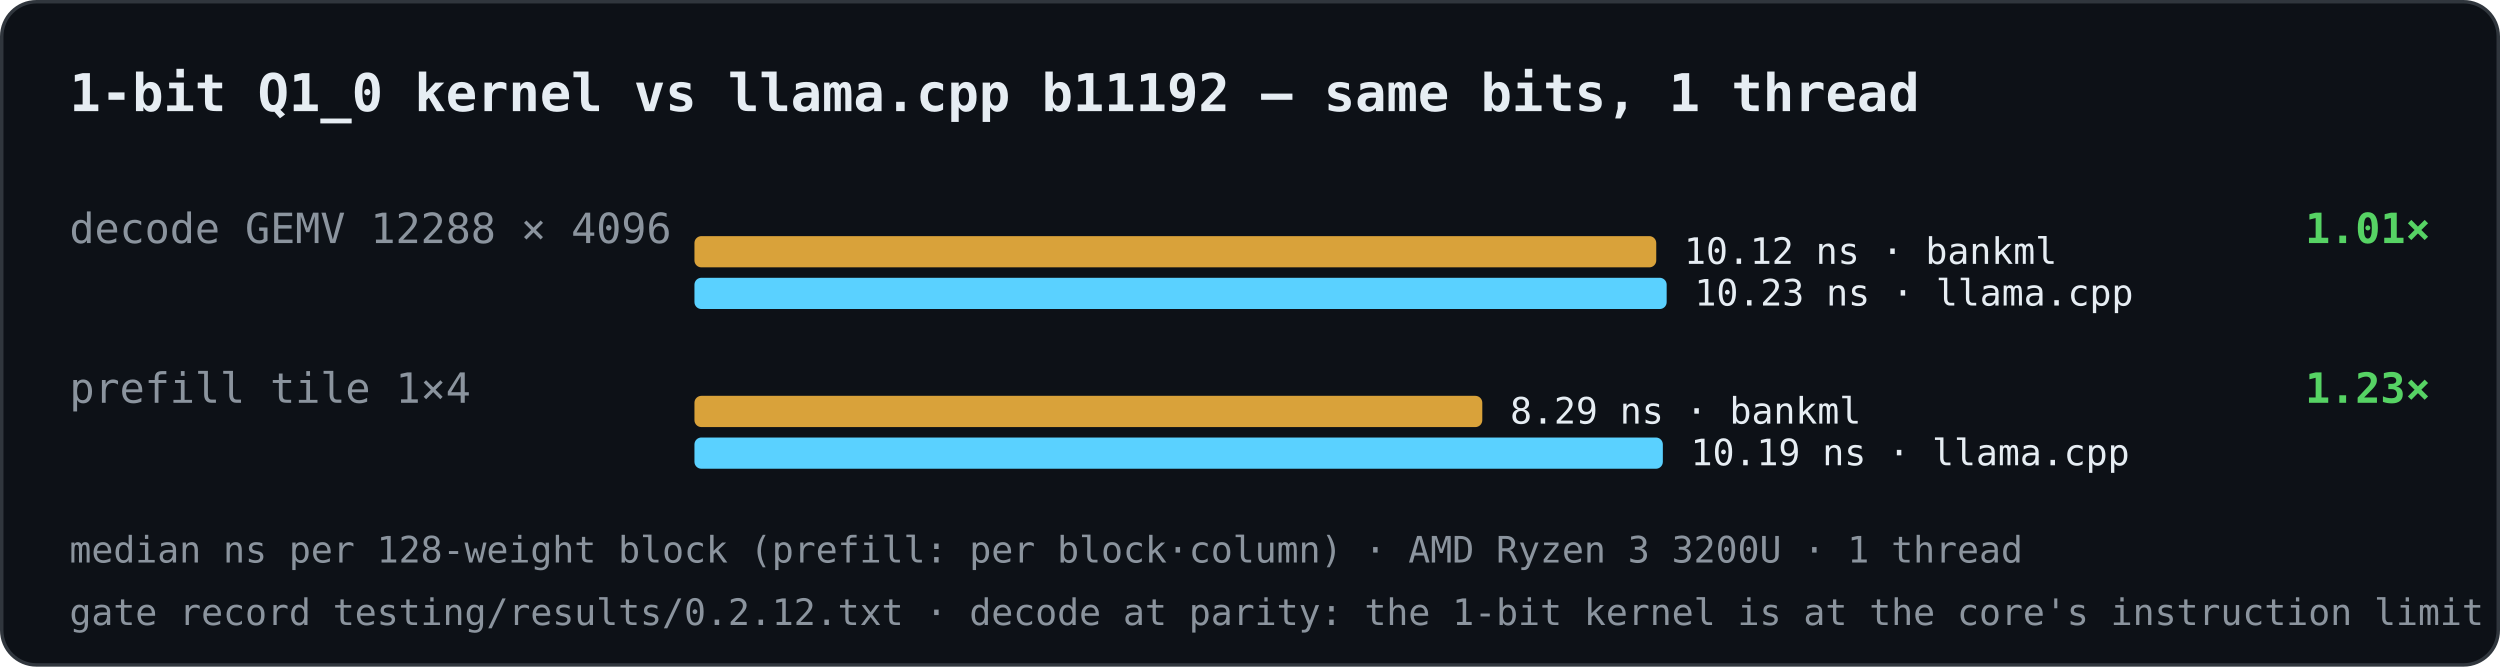
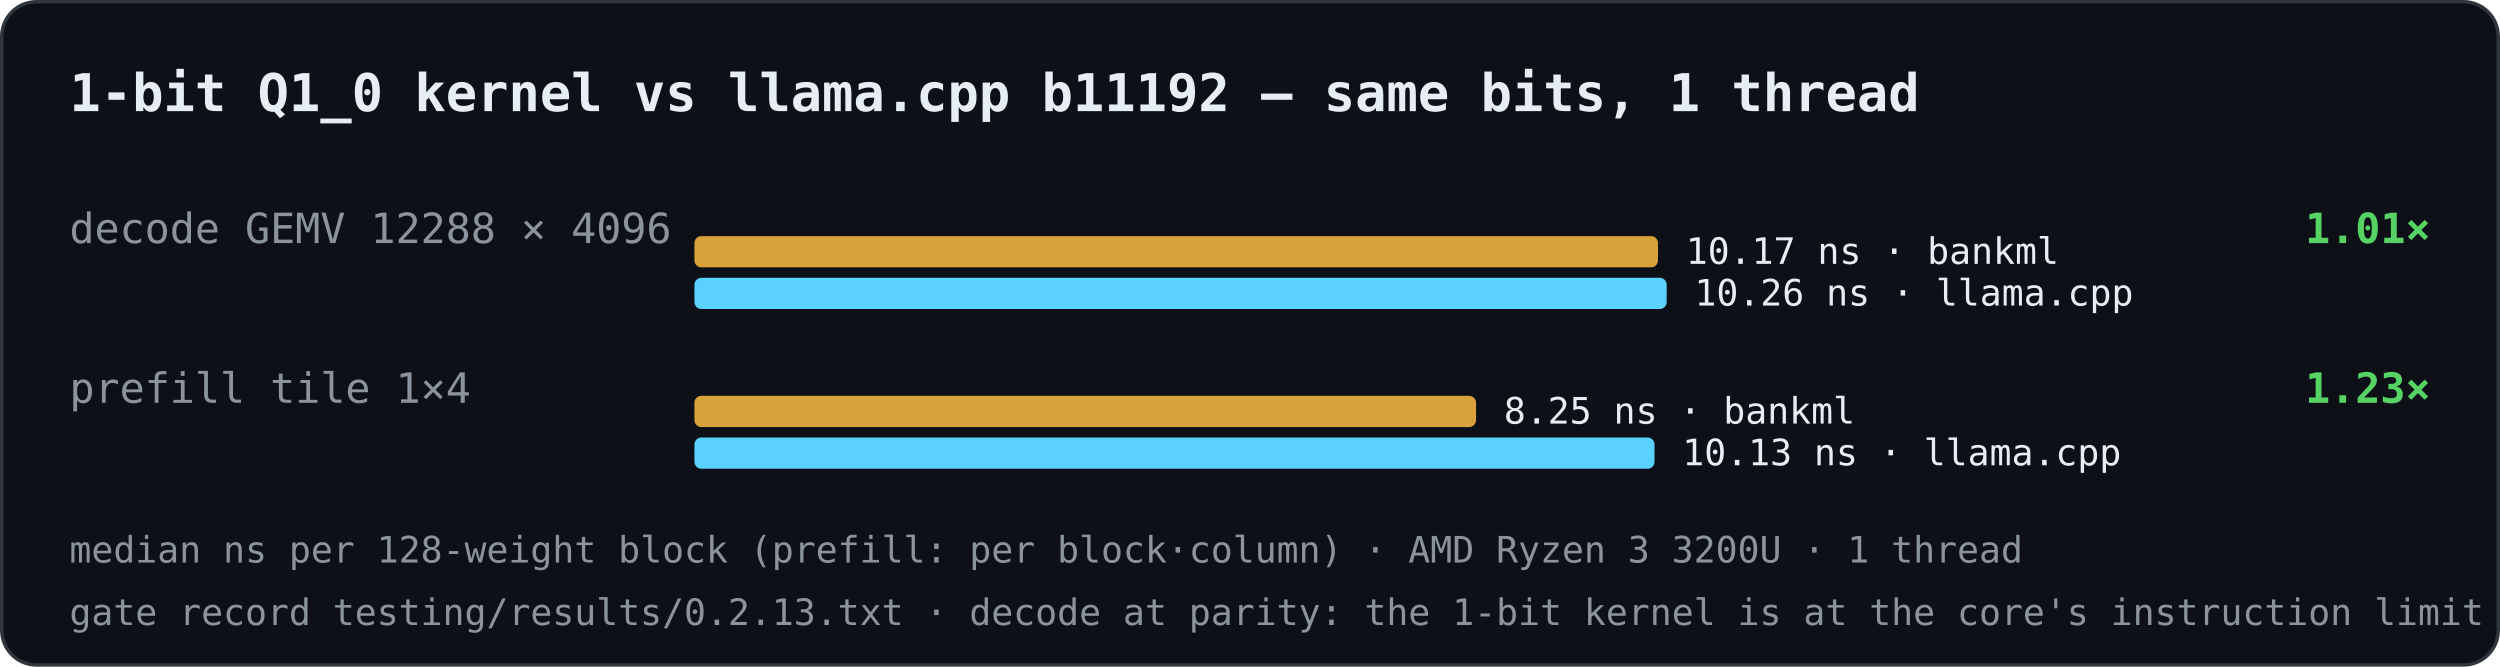
<svg xmlns="http://www.w3.org/2000/svg" width="720" height="192" viewBox="0 0 720 192" role="img" aria-label="1-bit Q1_0 kernel vs llama.cpp b11192 — same bits, 1 thread">
  <rect x="0.5" y="0.5" width="719" height="191" rx="10" fill="#0d1117" stroke="#30363d" />
  <text x="20" y="32" font-family="ui-monospace,SFMono-Regular,Menlo,Consolas,monospace" font-size="15" font-weight="700" text-anchor="start" fill="#e6edf3">1-bit Q1_0 kernel vs llama.cpp b11192 — same bits, 1 thread</text>
  <text x="20" y="70" font-family="ui-monospace,SFMono-Regular,Menlo,Consolas,monospace" font-size="12" font-weight="400" text-anchor="start" fill="#8b949e">decode GEMV 12288 × 4096</text>
-   <rect x="200" y="68" width="277.0" height="9" rx="2" fill="#D9A23A" />
-   <text x="485.0" y="76" font-family="ui-monospace,SFMono-Regular,Menlo,Consolas,monospace" font-size="10.5" font-weight="400" text-anchor="start" fill="#e6edf3">10.12 ns · bankml</text>
+   <rect x="200" y="68" width="277.5" height="9" rx="2" fill="#D9A23A" />
+   <text x="485.5" y="76" font-family="ui-monospace,SFMono-Regular,Menlo,Consolas,monospace" font-size="10.5" font-weight="400" text-anchor="start" fill="#e6edf3">10.17 ns · bankml</text>
  <rect x="200" y="80" width="280.0" height="9" rx="2" fill="#5AD1FF" />
-   <text x="488.0" y="88" font-family="ui-monospace,SFMono-Regular,Menlo,Consolas,monospace" font-size="10.5" font-weight="400" text-anchor="start" fill="#e6edf3">10.23 ns · llama.cpp</text>
+   <text x="488.0" y="88" font-family="ui-monospace,SFMono-Regular,Menlo,Consolas,monospace" font-size="10.5" font-weight="400" text-anchor="start" fill="#e6edf3">10.26 ns · llama.cpp</text>
  <text x="700" y="70" font-family="ui-monospace,SFMono-Regular,Menlo,Consolas,monospace" font-size="12" font-weight="700" text-anchor="end" fill="#56D364">1.01×</text>
  <text x="20" y="116" font-family="ui-monospace,SFMono-Regular,Menlo,Consolas,monospace" font-size="12" font-weight="400" text-anchor="start" fill="#8b949e">prefill tile 1×4</text>
-   <rect x="200" y="114" width="226.9" height="9" rx="2" fill="#D9A23A" />
-   <text x="434.9" y="122" font-family="ui-monospace,SFMono-Regular,Menlo,Consolas,monospace" font-size="10.5" font-weight="400" text-anchor="start" fill="#e6edf3">8.29 ns · bankml</text>
-   <rect x="200" y="126" width="278.9" height="9" rx="2" fill="#5AD1FF" />
-   <text x="486.9" y="134" font-family="ui-monospace,SFMono-Regular,Menlo,Consolas,monospace" font-size="10.5" font-weight="400" text-anchor="start" fill="#e6edf3">10.19 ns · llama.cpp</text>
+   <rect x="200" y="114" width="225.1" height="9" rx="2" fill="#D9A23A" />
+   <text x="433.1" y="122" font-family="ui-monospace,SFMono-Regular,Menlo,Consolas,monospace" font-size="10.5" font-weight="400" text-anchor="start" fill="#e6edf3">8.25 ns · bankml</text>
+   <rect x="200" y="126" width="276.5" height="9" rx="2" fill="#5AD1FF" />
+   <text x="484.5" y="134" font-family="ui-monospace,SFMono-Regular,Menlo,Consolas,monospace" font-size="10.5" font-weight="400" text-anchor="start" fill="#e6edf3">10.13 ns · llama.cpp</text>
  <text x="700" y="116" font-family="ui-monospace,SFMono-Regular,Menlo,Consolas,monospace" font-size="12" font-weight="700" text-anchor="end" fill="#56D364">1.23×</text>
  <text x="20" y="162" font-family="ui-monospace,SFMono-Regular,Menlo,Consolas,monospace" font-size="10.5" font-weight="400" text-anchor="start" fill="#8b949e">median ns per 128-weight block (prefill: per block·column) · AMD Ryzen 3 3200U · 1 thread</text>
-   <text x="20" y="180" font-family="ui-monospace,SFMono-Regular,Menlo,Consolas,monospace" font-size="10.5" font-weight="400" text-anchor="start" fill="#8b949e">gate record testing/results/0.2.12.txt · decode at parity: the 1-bit kernel is at the core's instruction limit</text>
+   <text x="20" y="180" font-family="ui-monospace,SFMono-Regular,Menlo,Consolas,monospace" font-size="10.5" font-weight="400" text-anchor="start" fill="#8b949e">gate record testing/results/0.2.13.txt · decode at parity: the 1-bit kernel is at the core's instruction limit</text>
</svg>
